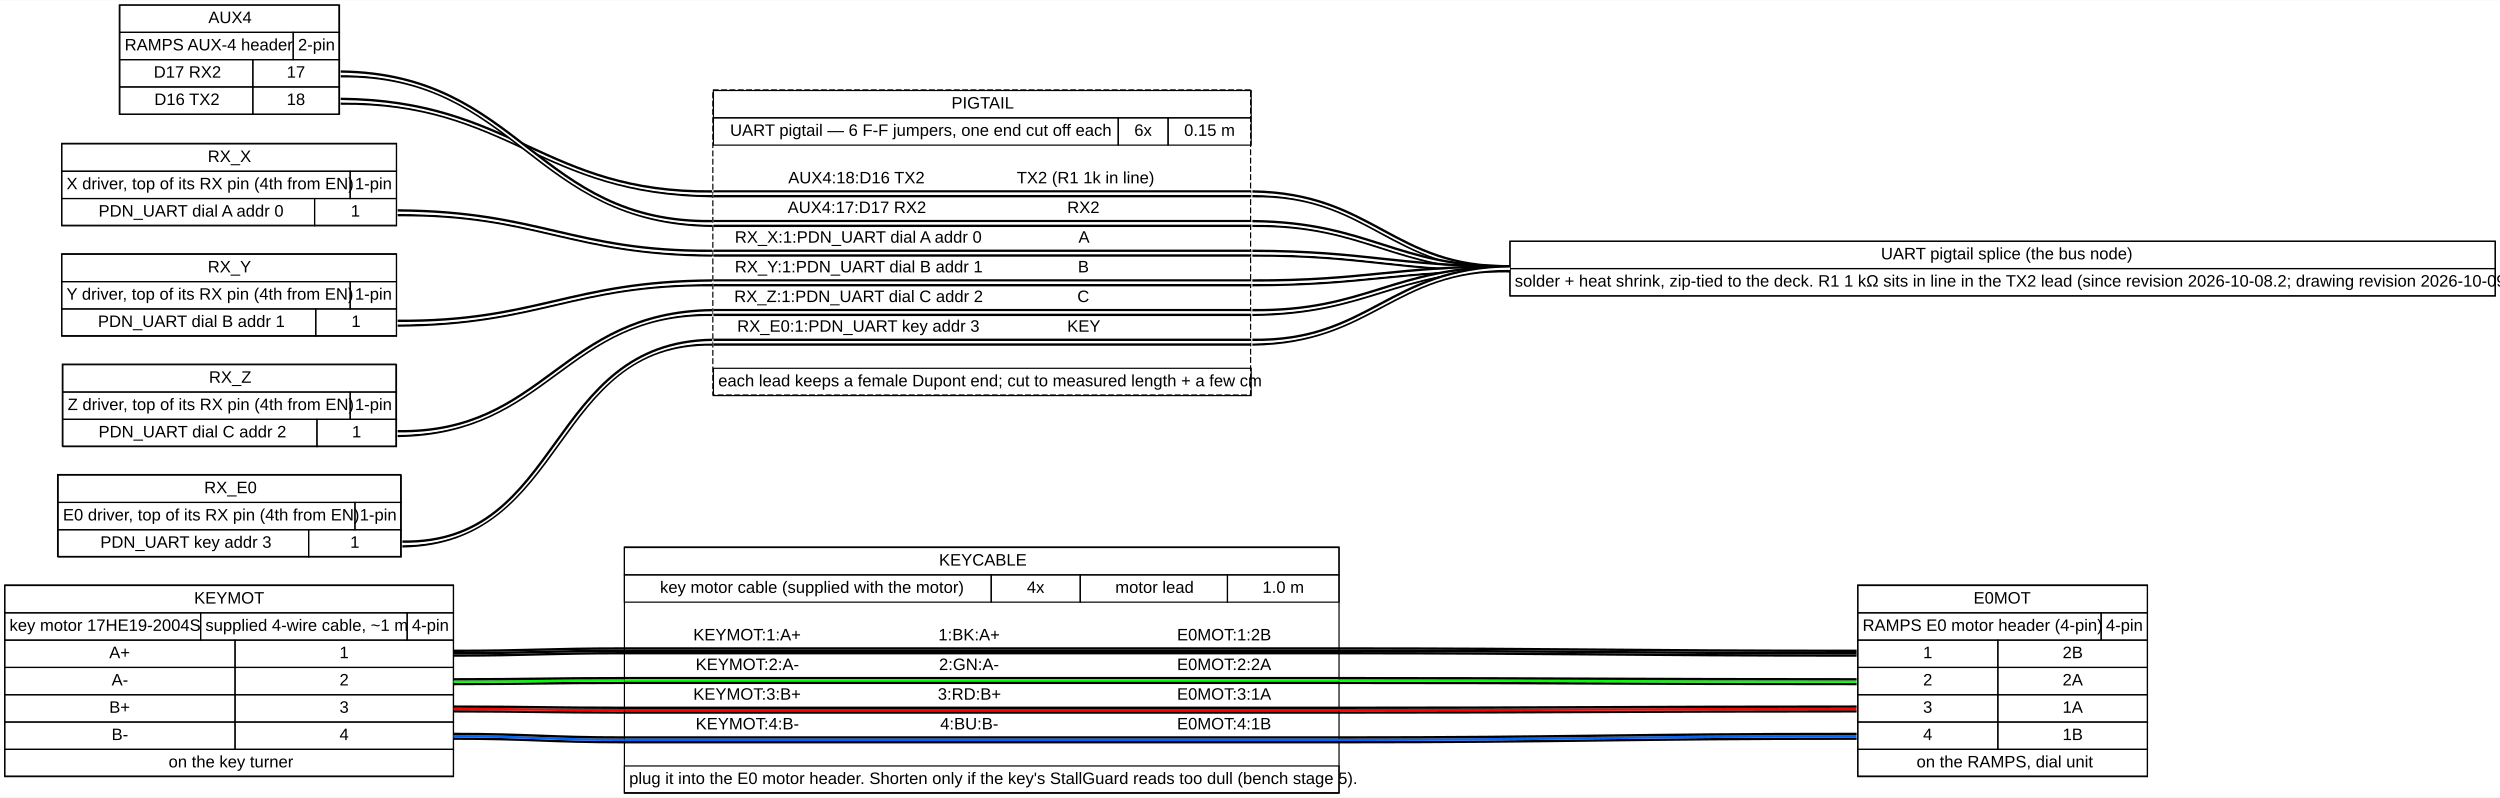
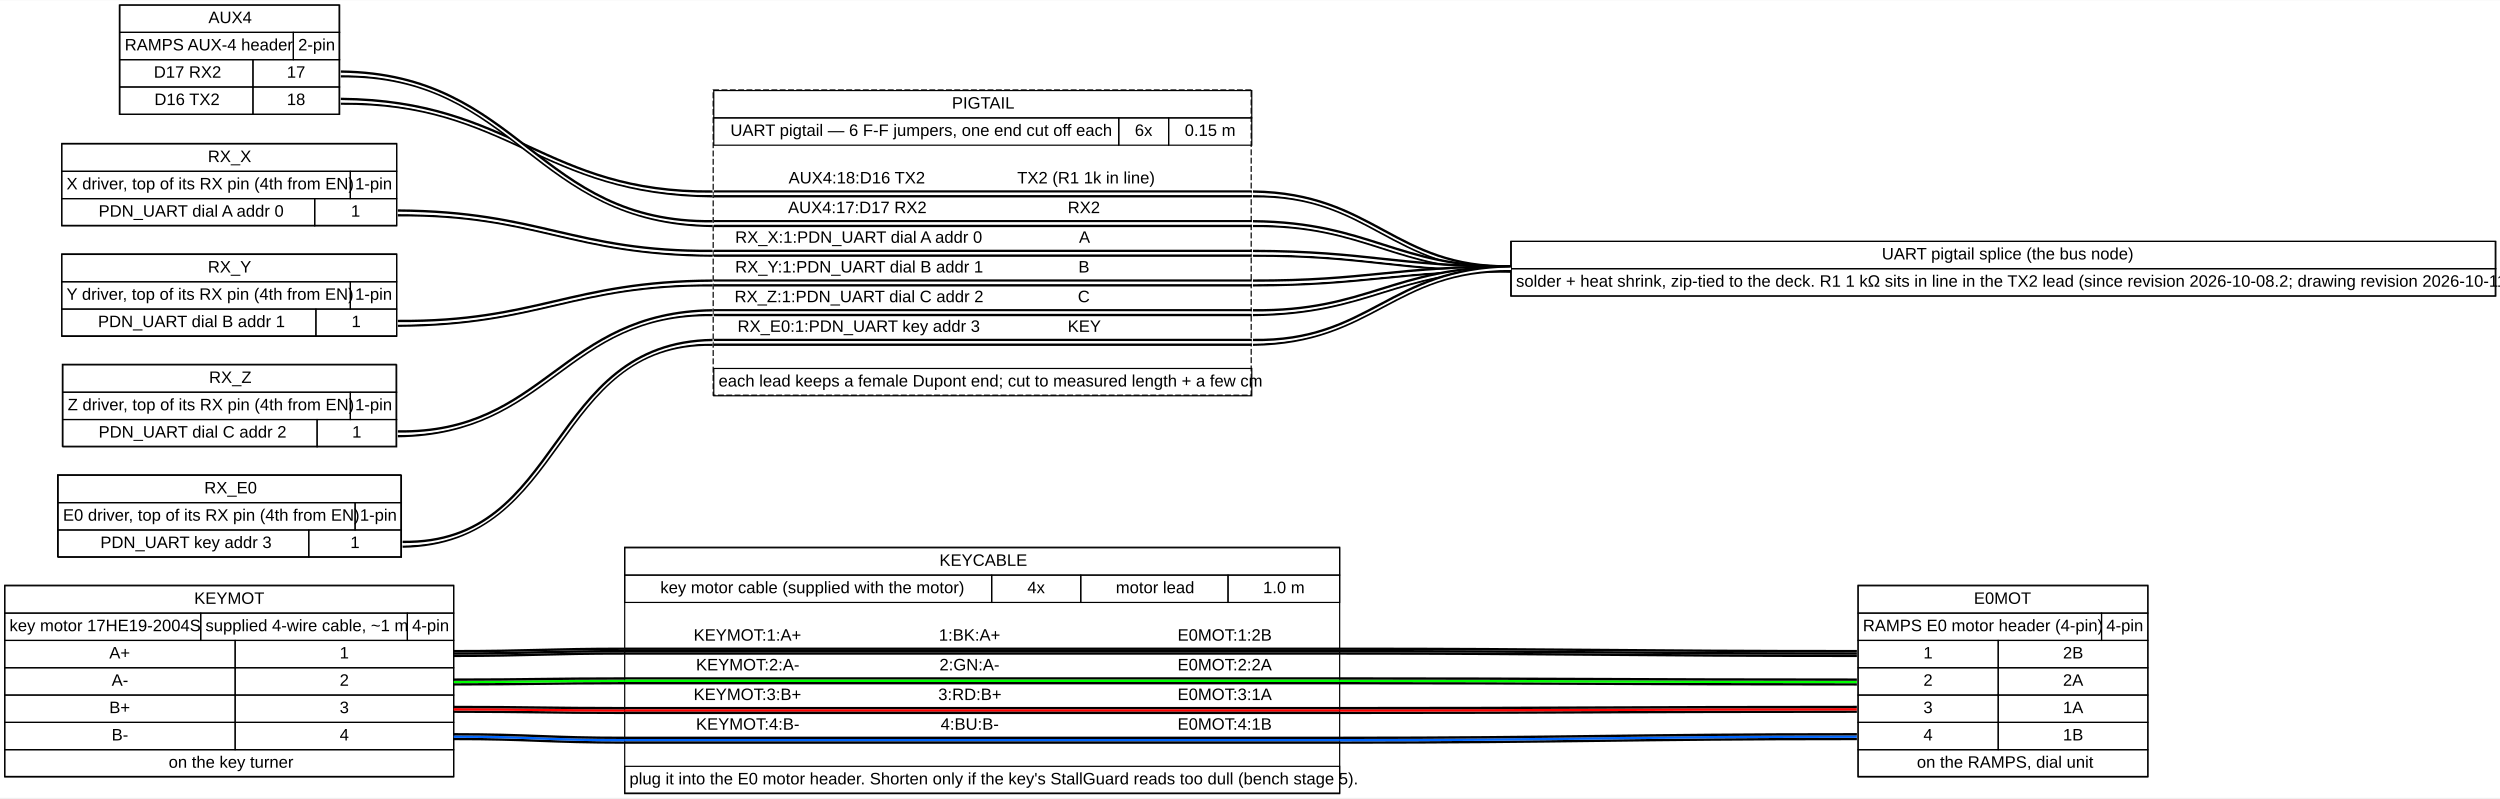
- <svg xmlns="http://www.w3.org/2000/svg" width="2106pt" height="672pt" viewBox="0.00 0.00 2106.00 671.50">
+ <svg xmlns="http://www.w3.org/2000/svg" width="2105pt" height="672pt" viewBox="0.00 0.00 2105.00 671.50">
  <g id="graph0" class="graph" transform="scale(1 1) rotate(0) translate(4 667.5)">
-     <polygon fill="#ffffff" stroke="transparent" points="-4,4 -4,-667.5 2102,-667.5 2102,4 -4,4" />
+     <polygon fill="#ffffff" stroke="transparent" points="-4,4 -4,-667.5 2101,-667.5 2101,4 -4,4" />
    <g id="node1" class="node">
      <polygon fill="#ffffff" stroke="black" points="378,-175 0,-175 0,-14 378,-14 378,-175" />
      <polygon fill="none" stroke="black" points="0,-151.5 0,-174.5 378,-174.5 378,-151.5 0,-151.5" />
      <text text-anchor="start" x="159.5" y="-159.3" font-family="arial" font-size="14.00">KEYMOT</text>
      <polygon fill="none" stroke="black" points="0,-128.5 0,-151.5 165,-151.5 165,-128.5 0,-128.5" />
      <text text-anchor="start" x="4" y="-136.3" font-family="arial" font-size="14.00">key motor 17HE19-2004S</text>
      <polygon fill="none" stroke="black" points="165,-128.5 165,-151.5 339,-151.5 339,-128.5 165,-128.5" />
      <text text-anchor="start" x="169" y="-136.3" font-family="arial" font-size="14.00">supplied 4-wire cable, ~1 m</text>
      <polygon fill="none" stroke="black" points="339,-128.5 339,-151.5 378,-151.5 378,-128.5 339,-128.5" />
      <text text-anchor="start" x="343" y="-136.3" font-family="arial" font-size="14.00">4-pin</text>
      <polygon fill="none" stroke="black" points="0,-105.5 0,-128.5 194,-128.5 194,-105.5 0,-105.5" />
      <text text-anchor="start" x="88" y="-113.3" font-family="arial" font-size="14.00">A+</text>
      <polygon fill="none" stroke="black" points="194,-105.5 194,-128.5 378,-128.5 378,-105.5 194,-105.5" />
      <text text-anchor="start" x="282" y="-113.3" font-family="arial" font-size="14.00">1</text>
      <polygon fill="none" stroke="black" points="0,-82.5 0,-105.5 194,-105.5 194,-82.5 0,-82.5" />
      <text text-anchor="start" x="90" y="-90.3" font-family="arial" font-size="14.00">A-</text>
      <polygon fill="none" stroke="black" points="194,-82.5 194,-105.5 378,-105.5 378,-82.5 194,-82.5" />
      <text text-anchor="start" x="282" y="-90.3" font-family="arial" font-size="14.00">2</text>
      <polygon fill="none" stroke="black" points="0,-59.5 0,-82.5 194,-82.5 194,-59.5 0,-59.5" />
      <text text-anchor="start" x="88" y="-67.3" font-family="arial" font-size="14.00">B+</text>
      <polygon fill="none" stroke="black" points="194,-59.5 194,-82.5 378,-82.5 378,-59.5 194,-59.5" />
      <text text-anchor="start" x="282" y="-67.3" font-family="arial" font-size="14.00">3</text>
      <polygon fill="none" stroke="black" points="0,-36.5 0,-59.5 194,-59.5 194,-36.5 0,-36.5" />
      <text text-anchor="start" x="90" y="-44.3" font-family="arial" font-size="14.00">B-</text>
      <polygon fill="none" stroke="black" points="194,-36.5 194,-59.5 378,-59.5 378,-36.5 194,-36.5" />
      <text text-anchor="start" x="282" y="-44.3" font-family="arial" font-size="14.00">4</text>
      <polygon fill="none" stroke="black" points="0,-13.5 0,-36.5 378,-36.5 378,-13.5 0,-13.5" />
      <text text-anchor="start" x="138" y="-21.3" font-family="arial" font-size="14.00">on the key turner</text>
    </g>
    <g id="node9" class="node">
      <polygon fill="#ffffff" stroke="black" points="1124,-207 522,-207 522,0 1124,0 1124,-207" />
      <polygon fill="none" stroke="black" points="522,-183.5 522,-206.5 1124,-206.5 1124,-183.5 522,-183.5" />
      <text text-anchor="start" x="787" y="-191.3" font-family="arial" font-size="14.00">KEYCABLE</text>
      <polygon fill="none" stroke="black" points="522,-160.5 522,-183.5 831,-183.5 831,-160.5 522,-160.5" />
      <text text-anchor="start" x="552" y="-168.3" font-family="arial" font-size="14.00">key motor cable (supplied with the motor)</text>
      <polygon fill="none" stroke="black" points="831,-160.5 831,-183.5 906,-183.5 906,-160.5 831,-160.5" />
      <text text-anchor="start" x="861" y="-168.3" font-family="arial" font-size="14.00">4x</text>
      <polygon fill="none" stroke="black" points="906,-160.5 906,-183.5 1030,-183.5 1030,-160.5 906,-160.5" />
      <text text-anchor="start" x="935.5" y="-168.3" font-family="arial" font-size="14.00">motor lead</text>
      <polygon fill="none" stroke="black" points="1030,-160.5 1030,-183.5 1124,-183.5 1124,-160.5 1030,-160.5" />
      <text text-anchor="start" x="1059.5" y="-168.3" font-family="arial" font-size="14.00">1.0 m</text>
      <text text-anchor="start" x="623" y="-147.3" font-family="arial" font-size="14.00"> </text>
      <text text-anchor="start" x="580" y="-128.3" font-family="arial" font-size="14.00">KEYMOT:1:A+</text>
      <text text-anchor="start" x="786.5" y="-128.3" font-family="arial" font-size="14.00">     1:BK:A+    </text>
      <text text-anchor="start" x="987.5" y="-128.3" font-family="arial" font-size="14.00">E0MOT:1:2B</text>
      <polygon fill="#000000" stroke="transparent" points="522,-120.5 522,-122.5 1124,-122.5 1124,-120.5 522,-120.5" />
      <polygon fill="#000000" stroke="transparent" points="522,-118.5 522,-120.5 1124,-120.5 1124,-118.5 522,-118.5" />
      <polygon fill="#000000" stroke="transparent" points="522,-116.5 522,-118.5 1124,-118.5 1124,-116.5 522,-116.5" />
      <text text-anchor="start" x="582" y="-103.3" font-family="arial" font-size="14.00">KEYMOT:2:A-</text>
      <text text-anchor="start" x="787" y="-103.3" font-family="arial" font-size="14.00">     2:GN:A-    </text>
      <text text-anchor="start" x="987.5" y="-103.3" font-family="arial" font-size="14.00">E0MOT:2:2A</text>
      <polygon fill="#000000" stroke="transparent" points="522,-95.5 522,-97.5 1124,-97.5 1124,-95.5 522,-95.5" />
      <polygon fill="#00ff00" stroke="transparent" points="522,-93.5 522,-95.5 1124,-95.5 1124,-93.5 522,-93.5" />
      <polygon fill="#000000" stroke="transparent" points="522,-91.5 522,-93.5 1124,-93.5 1124,-91.5 522,-91.5" />
      <text text-anchor="start" x="580" y="-78.3" font-family="arial" font-size="14.00">KEYMOT:3:B+</text>
      <text text-anchor="start" x="786" y="-78.3" font-family="arial" font-size="14.00">     3:RD:B+    </text>
      <text text-anchor="start" x="987.5" y="-78.3" font-family="arial" font-size="14.00">E0MOT:3:1A</text>
      <polygon fill="#000000" stroke="transparent" points="522,-70.5 522,-72.5 1124,-72.5 1124,-70.5 522,-70.5" />
      <polygon fill="#ff0000" stroke="transparent" points="522,-68.5 522,-70.5 1124,-70.5 1124,-68.5 522,-68.5" />
      <polygon fill="#000000" stroke="transparent" points="522,-66.5 522,-68.5 1124,-68.5 1124,-66.5 522,-66.5" />
      <text text-anchor="start" x="582" y="-53.3" font-family="arial" font-size="14.00">KEYMOT:4:B-</text>
      <text text-anchor="start" x="788" y="-53.3" font-family="arial" font-size="14.00">     4:BU:B-    </text>
      <text text-anchor="start" x="987.5" y="-53.3" font-family="arial" font-size="14.00">E0MOT:4:1B</text>
      <polygon fill="#000000" stroke="transparent" points="522,-45.5 522,-47.5 1124,-47.5 1124,-45.5 522,-45.5" />
      <polygon fill="#0066ff" stroke="transparent" points="522,-43.5 522,-45.5 1124,-45.5 1124,-43.5 522,-43.5" />
      <polygon fill="#000000" stroke="transparent" points="522,-41.5 522,-43.5 1124,-43.5 1124,-41.5 522,-41.5" />
      <text text-anchor="start" x="623" y="-28.3" font-family="arial" font-size="14.00"> </text>
      <polygon fill="none" stroke="black" points="522,0.5 522,-22.5 1124,-22.5 1124,0.5 522,0.5" />
      <text text-anchor="start" x="526" y="-7.3" font-family="arial" font-size="14.00">plug it into the E0 motor header. Shorten only if the key's StallGuard reads too dull (bench stage 5).</text>
    </g>
    <g id="edge1" class="edge">
      <path fill="none" stroke="#000000" stroke-width="2" d="M378,-115.5C442.25,-115.52 458.24,-117.52 522,-117.5" />
      <path fill="none" stroke="#000000" stroke-width="2" d="M378,-117.5C442.01,-117.5 457.99,-119.5 522,-119.5" />
      <path fill="none" stroke="#000000" stroke-width="2" d="M378,-119.5C441.76,-119.48 457.75,-121.48 522,-121.5" />
    </g>
    <g id="edge3" class="edge">
      <path fill="none" stroke="#000000" stroke-width="2" d="M378,-91.5C442.13,-91.5 458.12,-92.5 522,-92.5" />
      <path fill="none" stroke="#00ff00" stroke-width="2" d="M378,-93.5C442,-93.5 458,-94.5 522,-94.5" />
      <path fill="none" stroke="#000000" stroke-width="2" d="M378,-95.5C441.88,-95.5 457.87,-96.5 522,-96.5" />
    </g>
    <g id="edge5" class="edge">
      <path fill="none" stroke="#000000" stroke-width="2" d="M378,-68.5C441.88,-68.5 457.87,-67.5 522,-67.5" />
      <path fill="none" stroke="#ff0000" stroke-width="2" d="M378,-70.5C442,-70.5 458,-69.5 522,-69.5" />
      <path fill="none" stroke="#000000" stroke-width="2" d="M378,-72.5C442.13,-72.5 458.12,-71.5 522,-71.5" />
    </g>
    <g id="edge7" class="edge">
      <path fill="none" stroke="#000000" stroke-width="2" d="M378,-45.5C441.64,-45.53 457.62,-42.53 522,-42.5" />
      <path fill="none" stroke="#0066ff" stroke-width="2" d="M378,-47.5C442.01,-47.5 457.99,-44.5 522,-44.5" />
      <path fill="none" stroke="#000000" stroke-width="2" d="M378,-49.5C442.38,-49.47 458.36,-46.47 522,-46.5" />
    </g>
    <g id="node2" class="node">
-       <polygon fill="#ffffff" stroke="black" points="1805,-175 1561,-175 1561,-14 1805,-14 1805,-175" />
-       <polygon fill="none" stroke="black" points="1561,-151.5 1561,-174.5 1805,-174.5 1805,-151.5 1561,-151.5" />
-       <text text-anchor="start" x="1658.5" y="-159.3" font-family="arial" font-size="14.00">E0MOT</text>
-       <polygon fill="none" stroke="black" points="1561,-128.5 1561,-151.5 1766,-151.5 1766,-128.5 1561,-128.5" />
-       <text text-anchor="start" x="1565" y="-136.3" font-family="arial" font-size="14.00">RAMPS E0 motor header (4-pin)</text>
-       <polygon fill="none" stroke="black" points="1766,-128.5 1766,-151.5 1805,-151.5 1805,-128.5 1766,-128.5" />
-       <text text-anchor="start" x="1770" y="-136.3" font-family="arial" font-size="14.00">4-pin</text>
-       <polygon fill="none" stroke="black" points="1561,-105.5 1561,-128.5 1679,-128.5 1679,-105.5 1561,-105.5" />
-       <text text-anchor="start" x="1616" y="-113.3" font-family="arial" font-size="14.00">1</text>
-       <polygon fill="none" stroke="black" points="1679,-105.5 1679,-128.5 1805,-128.5 1805,-105.5 1679,-105.5" />
-       <text text-anchor="start" x="1733.5" y="-113.3" font-family="arial" font-size="14.00">2B</text>
-       <polygon fill="none" stroke="black" points="1561,-82.5 1561,-105.5 1679,-105.5 1679,-82.5 1561,-82.5" />
-       <text text-anchor="start" x="1616" y="-90.3" font-family="arial" font-size="14.00">2</text>
-       <polygon fill="none" stroke="black" points="1679,-82.5 1679,-105.5 1805,-105.5 1805,-82.5 1679,-82.5" />
-       <text text-anchor="start" x="1733.5" y="-90.3" font-family="arial" font-size="14.00">2A</text>
-       <polygon fill="none" stroke="black" points="1561,-59.5 1561,-82.5 1679,-82.5 1679,-59.5 1561,-59.5" />
-       <text text-anchor="start" x="1616" y="-67.3" font-family="arial" font-size="14.00">3</text>
-       <polygon fill="none" stroke="black" points="1679,-59.5 1679,-82.5 1805,-82.5 1805,-59.5 1679,-59.5" />
-       <text text-anchor="start" x="1733.5" y="-67.3" font-family="arial" font-size="14.00">1A</text>
-       <polygon fill="none" stroke="black" points="1561,-36.5 1561,-59.5 1679,-59.5 1679,-36.5 1561,-36.5" />
-       <text text-anchor="start" x="1616" y="-44.3" font-family="arial" font-size="14.00">4</text>
-       <polygon fill="none" stroke="black" points="1679,-36.5 1679,-59.5 1805,-59.5 1805,-36.5 1679,-36.5" />
-       <text text-anchor="start" x="1733.5" y="-44.3" font-family="arial" font-size="14.00">1B</text>
-       <polygon fill="none" stroke="black" points="1561,-13.5 1561,-36.5 1805,-36.5 1805,-13.5 1561,-13.5" />
-       <text text-anchor="start" x="1610.5" y="-21.3" font-family="arial" font-size="14.00">on the RAMPS, dial unit</text>
+       <polygon fill="#ffffff" stroke="black" points="1804.5,-175 1560.5,-175 1560.5,-14 1804.5,-14 1804.5,-175" />
+       <polygon fill="none" stroke="black" points="1560.5,-151.5 1560.5,-174.5 1804.5,-174.5 1804.5,-151.5 1560.5,-151.5" />
+       <text text-anchor="start" x="1658" y="-159.3" font-family="arial" font-size="14.00">E0MOT</text>
+       <polygon fill="none" stroke="black" points="1560.5,-128.5 1560.5,-151.5 1765.5,-151.5 1765.5,-128.5 1560.5,-128.5" />
+       <text text-anchor="start" x="1564.5" y="-136.3" font-family="arial" font-size="14.00">RAMPS E0 motor header (4-pin)</text>
+       <polygon fill="none" stroke="black" points="1765.5,-128.5 1765.5,-151.5 1804.5,-151.5 1804.5,-128.5 1765.5,-128.5" />
+       <text text-anchor="start" x="1769.5" y="-136.3" font-family="arial" font-size="14.00">4-pin</text>
+       <polygon fill="none" stroke="black" points="1560.5,-105.5 1560.5,-128.5 1678.5,-128.5 1678.5,-105.5 1560.5,-105.5" />
+       <text text-anchor="start" x="1615.5" y="-113.3" font-family="arial" font-size="14.00">1</text>
+       <polygon fill="none" stroke="black" points="1678.5,-105.5 1678.5,-128.5 1804.5,-128.5 1804.5,-105.5 1678.5,-105.5" />
+       <text text-anchor="start" x="1733" y="-113.3" font-family="arial" font-size="14.00">2B</text>
+       <polygon fill="none" stroke="black" points="1560.5,-82.5 1560.5,-105.5 1678.5,-105.5 1678.5,-82.5 1560.5,-82.5" />
+       <text text-anchor="start" x="1615.5" y="-90.3" font-family="arial" font-size="14.00">2</text>
+       <polygon fill="none" stroke="black" points="1678.5,-82.5 1678.5,-105.5 1804.5,-105.5 1804.5,-82.5 1678.5,-82.5" />
+       <text text-anchor="start" x="1733" y="-90.3" font-family="arial" font-size="14.00">2A</text>
+       <polygon fill="none" stroke="black" points="1560.5,-59.5 1560.5,-82.5 1678.5,-82.5 1678.5,-59.5 1560.5,-59.5" />
+       <text text-anchor="start" x="1615.5" y="-67.3" font-family="arial" font-size="14.00">3</text>
+       <polygon fill="none" stroke="black" points="1678.5,-59.5 1678.5,-82.5 1804.5,-82.5 1804.5,-59.5 1678.5,-59.5" />
+       <text text-anchor="start" x="1733" y="-67.3" font-family="arial" font-size="14.00">1A</text>
+       <polygon fill="none" stroke="black" points="1560.5,-36.5 1560.5,-59.5 1678.5,-59.5 1678.5,-36.5 1560.5,-36.5" />
+       <text text-anchor="start" x="1615.5" y="-44.3" font-family="arial" font-size="14.00">4</text>
+       <polygon fill="none" stroke="black" points="1678.5,-36.5 1678.5,-59.5 1804.5,-59.5 1804.5,-36.5 1678.5,-36.5" />
+       <text text-anchor="start" x="1733" y="-44.3" font-family="arial" font-size="14.00">1B</text>
+       <polygon fill="none" stroke="black" points="1560.5,-13.5 1560.5,-36.5 1804.5,-36.5 1804.5,-13.5 1560.5,-13.5" />
+       <text text-anchor="start" x="1610" y="-21.3" font-family="arial" font-size="14.00">on the RAMPS, dial unit</text>
    </g>
    <g id="node3" class="node">
      <polygon fill="#ffffff" stroke="black" points="281.5,-663.5 96.5,-663.5 96.5,-571.5 281.5,-571.5 281.5,-663.5" />
      <polygon fill="none" stroke="black" points="97,-640.5 97,-663.5 282,-663.5 282,-640.5 97,-640.5" />
      <text text-anchor="start" x="171.5" y="-648.3" font-family="arial" font-size="14.00">AUX4</text>
      <polygon fill="none" stroke="black" points="97,-617.5 97,-640.5 243,-640.5 243,-617.5 97,-617.5" />
      <text text-anchor="start" x="101" y="-625.3" font-family="arial" font-size="14.00">RAMPS AUX-4 header</text>
      <polygon fill="none" stroke="black" points="243,-617.5 243,-640.5 282,-640.5 282,-617.5 243,-617.5" />
      <text text-anchor="start" x="247" y="-625.3" font-family="arial" font-size="14.00">2-pin</text>
      <polygon fill="none" stroke="black" points="97,-594.5 97,-617.5 209,-617.5 209,-594.5 97,-594.5" />
      <text text-anchor="start" x="125.5" y="-602.3" font-family="arial" font-size="14.00">D17 RX2</text>
      <polygon fill="none" stroke="black" points="209,-594.5 209,-617.5 282,-617.5 282,-594.5 209,-594.5" />
      <text text-anchor="start" x="237.5" y="-602.3" font-family="arial" font-size="14.00">17</text>
      <polygon fill="none" stroke="black" points="97,-571.5 97,-594.5 209,-594.5 209,-571.5 97,-571.5" />
      <text text-anchor="start" x="126" y="-579.3" font-family="arial" font-size="14.00">D16 TX2</text>
      <polygon fill="none" stroke="black" points="209,-571.5 209,-594.5 282,-594.5 282,-571.5 209,-571.5" />
      <text text-anchor="start" x="237.5" y="-579.3" font-family="arial" font-size="14.00">18</text>
    </g>
    <g id="node10" class="node">
      <polygon fill="#ffffff" stroke="black" stroke-dasharray="5,2" points="1049.5,-592 596.5,-592 596.5,-335 1049.5,-335 1049.5,-592" />
      <polygon fill="none" stroke="black" points="597,-568.5 597,-591.5 1050,-591.5 1050,-568.5 597,-568.5" />
      <text text-anchor="start" x="797.5" y="-576.3" font-family="arial" font-size="14.00">PIGTAIL</text>
      <polygon fill="none" stroke="black" points="597,-545.5 597,-568.5 938,-568.5 938,-545.5 597,-545.5" />
      <text text-anchor="start" x="611" y="-553.3" font-family="arial" font-size="14.00">UART pigtail — 6 F-F jumpers, one end cut off each</text>
      <polygon fill="none" stroke="black" points="938,-545.5 938,-568.5 980,-568.5 980,-545.5 938,-545.5" />
      <text text-anchor="start" x="951.5" y="-553.3" font-family="arial" font-size="14.00">6x</text>
      <polygon fill="none" stroke="black" points="980,-545.5 980,-568.5 1050,-568.5 1050,-545.5 980,-545.5" />
      <text text-anchor="start" x="993.5" y="-553.3" font-family="arial" font-size="14.00">0.15 m</text>
      <text text-anchor="start" x="714" y="-532.3" font-family="arial" font-size="14.00"> </text>
      <text text-anchor="start" x="660" y="-513.3" font-family="arial" font-size="14.00">AUX4:18:D16 TX2</text>
      <text text-anchor="start" x="852.5" y="-513.3" font-family="arial" font-size="14.00">     TX2 (R1 1k in line)    </text>
      <polygon fill="#000000" stroke="transparent" points="597,-505.5 597,-507.5 1050,-507.5 1050,-505.5 597,-505.5" />
      <polygon fill="#ffffff" stroke="transparent" points="597,-503.5 597,-505.5 1050,-505.5 1050,-503.5 597,-503.5" />
      <polygon fill="#000000" stroke="transparent" points="597,-501.5 597,-503.5 1050,-503.5 1050,-501.5 597,-501.5" />
      <text text-anchor="start" x="659.5" y="-488.3" font-family="arial" font-size="14.00">AUX4:17:D17 RX2</text>
      <text text-anchor="start" x="895" y="-488.3" font-family="arial" font-size="14.00">     RX2    </text>
      <polygon fill="#000000" stroke="transparent" points="597,-480.5 597,-482.5 1050,-482.5 1050,-480.5 597,-480.5" />
      <polygon fill="#ffffff" stroke="transparent" points="597,-478.5 597,-480.5 1050,-480.5 1050,-478.5 597,-478.5" />
      <polygon fill="#000000" stroke="transparent" points="597,-476.5 597,-478.5 1050,-478.5 1050,-476.5 597,-476.5" />
      <text text-anchor="start" x="615" y="-463.3" font-family="arial" font-size="14.00">RX_X:1:PDN_UART dial A addr 0</text>
      <text text-anchor="start" x="904.5" y="-463.3" font-family="arial" font-size="14.00">     A    </text>
      <polygon fill="#000000" stroke="transparent" points="597,-455.5 597,-457.5 1050,-457.5 1050,-455.5 597,-455.5" />
      <polygon fill="#ffffff" stroke="transparent" points="597,-453.5 597,-455.5 1050,-455.5 1050,-453.5 597,-453.5" />
      <polygon fill="#000000" stroke="transparent" points="597,-451.5 597,-453.5 1050,-453.5 1050,-451.5 597,-451.5" />
      <text text-anchor="start" x="615" y="-438.3" font-family="arial" font-size="14.00">RX_Y:1:PDN_UART dial B addr 1</text>
      <text text-anchor="start" x="904" y="-438.3" font-family="arial" font-size="14.00">     B    </text>
      <polygon fill="#000000" stroke="transparent" points="597,-430.5 597,-432.5 1050,-432.5 1050,-430.5 597,-430.5" />
      <polygon fill="#ffffff" stroke="transparent" points="597,-428.5 597,-430.5 1050,-430.5 1050,-428.5 597,-428.5" />
      <polygon fill="#000000" stroke="transparent" points="597,-426.5 597,-428.5 1050,-428.5 1050,-426.5 597,-426.5" />
      <text text-anchor="start" x="614.5" y="-413.3" font-family="arial" font-size="14.00">RX_Z:1:PDN_UART dial C addr 2</text>
      <text text-anchor="start" x="903.5" y="-413.3" font-family="arial" font-size="14.00">     C    </text>
      <polygon fill="#000000" stroke="transparent" points="597,-405.5 597,-407.5 1050,-407.5 1050,-405.5 597,-405.5" />
      <polygon fill="#ffffff" stroke="transparent" points="597,-403.5 597,-405.5 1050,-405.5 1050,-403.5 597,-403.5" />
      <polygon fill="#000000" stroke="transparent" points="597,-401.5 597,-403.5 1050,-403.5 1050,-401.5 597,-401.5" />
      <text text-anchor="start" x="617" y="-388.3" font-family="arial" font-size="14.00">RX_E0:1:PDN_UART key addr 3</text>
      <text text-anchor="start" x="895" y="-388.3" font-family="arial" font-size="14.00">     KEY    </text>
      <polygon fill="#000000" stroke="transparent" points="597,-380.5 597,-382.5 1050,-382.5 1050,-380.5 597,-380.5" />
      <polygon fill="#ffffff" stroke="transparent" points="597,-378.5 597,-380.5 1050,-380.5 1050,-378.5 597,-378.5" />
      <polygon fill="#000000" stroke="transparent" points="597,-376.5 597,-378.5 1050,-378.5 1050,-376.5 597,-376.5" />
      <text text-anchor="start" x="714" y="-363.3" font-family="arial" font-size="14.00"> </text>
      <polygon fill="none" stroke="black" points="597,-334.5 597,-357.5 1050,-357.5 1050,-334.5 597,-334.5" />
      <text text-anchor="start" x="601" y="-342.3" font-family="arial" font-size="14.00">each lead keeps a female Dupont end; cut to measured length + a few cm</text>
    </g>
    <g id="edge9" class="edge">
      <path fill="none" stroke="#000000" stroke-width="2" d="M283,-580.5C424.47,-581.86 450.74,-503.86 596,-502.5" />
      <path fill="none" stroke="#ffffff" stroke-width="2" d="M283,-582.5C426.37,-582.5 452.63,-504.5 596,-504.5" />
      <path fill="none" stroke="#000000" stroke-width="2" d="M283,-584.5C428.26,-583.14 454.53,-505.14 596,-506.5" />
    </g>
    <g id="edge11" class="edge">
      <path fill="none" stroke="#000000" stroke-width="2" d="M283,-603.5C430.97,-605.29 444.05,-479.29 596,-477.5" />
      <path fill="none" stroke="#ffffff" stroke-width="2" d="M283,-605.5C432.96,-605.5 446.04,-479.5 596,-479.5" />
      <path fill="none" stroke="#000000" stroke-width="2" d="M283,-607.5C434.95,-605.71 448.03,-479.71 596,-481.5" />
    </g>
    <g id="node4" class="node">
-       <polygon fill="#ffffff" stroke="black" points="2098,-464.5 1268,-464.5 1268,-418.5 2098,-418.5 2098,-464.5" />
-       <polygon fill="none" stroke="black" points="1268,-441.5 1268,-464.5 2098,-464.5 2098,-441.5 1268,-441.5" />
+       <polygon fill="#ffffff" stroke="black" points="2097,-464.5 1268,-464.5 1268,-418.5 2097,-418.5 2097,-464.5" />
+       <polygon fill="none" stroke="black" points="1268.5,-441.5 1268.5,-464.5 2097.5,-464.5 2097.5,-441.5 1268.5,-441.5" />
      <text text-anchor="start" x="1580.5" y="-449.3" font-family="arial" font-size="14.00">UART pigtail splice (the bus node)</text>
-       <polygon fill="none" stroke="black" points="1268,-418.5 1268,-441.5 2098,-441.5 2098,-418.5 1268,-418.5" />
-       <text text-anchor="start" x="1272" y="-426.3" font-family="arial" font-size="14.00">solder + heat shrink, zip-tied to the deck. R1 1 kΩ sits in line in the TX2 lead (since revision 2026-10-08.2; drawing revision 2026-10-09.1)</text>
+       <polygon fill="none" stroke="black" points="1268.5,-418.5 1268.5,-441.5 2097.5,-441.5 2097.5,-418.5 1268.5,-418.5" />
+       <text text-anchor="start" x="1272.5" y="-426.3" font-family="arial" font-size="14.00">solder + heat shrink, zip-tied to the deck. R1 1 kΩ sits in line in the TX2 lead (since revision 2026-10-08.2; drawing revision 2026-10-11.1)</text>
    </g>
    <g id="node5" class="node">
      <polygon fill="#ffffff" stroke="black" points="330,-547 48,-547 48,-478 330,-478 330,-547" />
      <polygon fill="none" stroke="black" points="48,-523.5 48,-546.5 330,-546.5 330,-523.5 48,-523.5" />
      <text text-anchor="start" x="171" y="-531.3" font-family="arial" font-size="14.00">RX_X</text>
      <polygon fill="none" stroke="black" points="48,-500.5 48,-523.5 291,-523.5 291,-500.5 48,-500.5" />
      <text text-anchor="start" x="52" y="-508.3" font-family="arial" font-size="14.00">X driver, top of its RX pin (4th from EN)</text>
      <polygon fill="none" stroke="black" points="291,-500.5 291,-523.5 330,-523.5 330,-500.5 291,-500.5" />
      <text text-anchor="start" x="295" y="-508.3" font-family="arial" font-size="14.00">1-pin</text>
      <polygon fill="none" stroke="black" points="48,-477.5 48,-500.5 261,-500.5 261,-477.5 48,-477.5" />
      <text text-anchor="start" x="79" y="-485.3" font-family="arial" font-size="14.00">PDN_UART dial A addr 0</text>
      <polygon fill="none" stroke="black" points="261,-477.5 261,-500.5 330,-500.5 330,-477.5 261,-477.5" />
      <text text-anchor="start" x="291.5" y="-485.3" font-family="arial" font-size="14.00">1</text>
    </g>
    <g id="edge13" class="edge">
      <path fill="none" stroke="#000000" stroke-width="2" d="M331,-486.5C448.19,-487.24 475.7,-453.24 596,-452.5" />
      <path fill="none" stroke="#ffffff" stroke-width="2" d="M331,-488.5C449.74,-488.5 477.26,-454.5 596,-454.5" />
      <path fill="none" stroke="#000000" stroke-width="2" d="M331,-490.5C451.3,-489.76 478.81,-455.76 596,-456.5" />
    </g>
    <g id="node6" class="node">
      <polygon fill="#ffffff" stroke="black" points="330,-454 48,-454 48,-385 330,-385 330,-454" />
      <polygon fill="none" stroke="black" points="48,-430.5 48,-453.5 330,-453.5 330,-430.5 48,-430.5" />
      <text text-anchor="start" x="171" y="-438.3" font-family="arial" font-size="14.00">RX_Y</text>
      <polygon fill="none" stroke="black" points="48,-407.5 48,-430.5 291,-430.5 291,-407.5 48,-407.5" />
      <text text-anchor="start" x="52" y="-415.3" font-family="arial" font-size="14.00">Y driver, top of its RX pin (4th from EN)</text>
      <polygon fill="none" stroke="black" points="291,-407.5 291,-430.5 330,-430.5 330,-407.5 291,-407.5" />
      <text text-anchor="start" x="295" y="-415.3" font-family="arial" font-size="14.00">1-pin</text>
      <polygon fill="none" stroke="black" points="48,-384.5 48,-407.5 262,-407.5 262,-384.5 48,-384.5" />
      <text text-anchor="start" x="78.5" y="-392.3" font-family="arial" font-size="14.00">PDN_UART dial B addr 1</text>
      <polygon fill="none" stroke="black" points="262,-384.5 262,-407.5 330,-407.5 330,-384.5 262,-384.5" />
      <text text-anchor="start" x="292" y="-392.3" font-family="arial" font-size="14.00">1</text>
    </g>
    <g id="edge15" class="edge">
      <path fill="none" stroke="#000000" stroke-width="2" d="M331,-393.5C451.3,-394.24 478.81,-428.24 596,-427.5" />
      <path fill="none" stroke="#ffffff" stroke-width="2" d="M331,-395.5C449.74,-395.5 477.26,-429.5 596,-429.5" />
      <path fill="none" stroke="#000000" stroke-width="2" d="M331,-397.5C448.19,-396.76 475.7,-430.76 596,-431.5" />
    </g>
    <g id="node7" class="node">
      <polygon fill="#ffffff" stroke="black" points="329.5,-361 48.5,-361 48.5,-292 329.5,-292 329.5,-361" />
      <polygon fill="none" stroke="black" points="49,-337.5 49,-360.5 330,-360.5 330,-337.5 49,-337.5" />
      <text text-anchor="start" x="172" y="-345.3" font-family="arial" font-size="14.00">RX_Z</text>
      <polygon fill="none" stroke="black" points="49,-314.5 49,-337.5 291,-337.5 291,-314.5 49,-314.5" />
      <text text-anchor="start" x="53" y="-322.3" font-family="arial" font-size="14.00">Z driver, top of its RX pin (4th from EN)</text>
      <polygon fill="none" stroke="black" points="291,-314.5 291,-337.5 330,-337.5 330,-314.5 291,-314.5" />
      <text text-anchor="start" x="295" y="-322.3" font-family="arial" font-size="14.00">1-pin</text>
      <polygon fill="none" stroke="black" points="49,-291.5 49,-314.5 263,-314.5 263,-291.5 49,-291.5" />
      <text text-anchor="start" x="79" y="-299.3" font-family="arial" font-size="14.00">PDN_UART dial C addr 2</text>
      <polygon fill="none" stroke="black" points="263,-291.5 263,-314.5 330,-314.5 330,-291.5 263,-291.5" />
      <text text-anchor="start" x="292.5" y="-299.3" font-family="arial" font-size="14.00">1</text>
    </g>
    <g id="edge17" class="edge">
      <path fill="none" stroke="#000000" stroke-width="2" d="M331,-300.5C459.19,-302.25 471.78,-404.25 596,-402.5" />
      <path fill="none" stroke="#ffffff" stroke-width="2" d="M331,-302.5C457.2,-302.5 469.8,-404.5 596,-404.5" />
      <path fill="none" stroke="#000000" stroke-width="2" d="M331,-304.5C455.22,-302.75 467.81,-404.75 596,-406.5" />
    </g>
    <g id="node8" class="node">
      <polygon fill="#ffffff" stroke="black" points="333.5,-268 44.5,-268 44.5,-199 333.5,-199 333.5,-268" />
      <polygon fill="none" stroke="black" points="45,-244.5 45,-267.5 334,-267.5 334,-244.5 45,-244.5" />
      <text text-anchor="start" x="168" y="-252.3" font-family="arial" font-size="14.00">RX_E0</text>
      <polygon fill="none" stroke="black" points="45,-221.5 45,-244.5 295,-244.5 295,-221.5 45,-221.5" />
      <text text-anchor="start" x="49" y="-229.3" font-family="arial" font-size="14.00">E0 driver, top of its RX pin (4th from EN)</text>
      <polygon fill="none" stroke="black" points="295,-221.5 295,-244.5 334,-244.5 334,-221.5 295,-221.5" />
      <text text-anchor="start" x="299" y="-229.3" font-family="arial" font-size="14.00">1-pin</text>
      <polygon fill="none" stroke="black" points="45,-198.5 45,-221.5 256,-221.5 256,-198.5 45,-198.5" />
      <text text-anchor="start" x="80.5" y="-206.3" font-family="arial" font-size="14.00">PDN_UART key addr 3</text>
      <polygon fill="none" stroke="black" points="256,-198.5 256,-221.5 334,-221.5 334,-198.5 256,-198.5" />
      <text text-anchor="start" x="291" y="-206.3" font-family="arial" font-size="14.00">1</text>
    </g>
    <g id="edge19" class="edge">
      <path fill="none" stroke="#000000" stroke-width="2" d="M335,-207.5C475.43,-209.69 459.55,-379.69 596,-377.5" />
      <path fill="none" stroke="#ffffff" stroke-width="2" d="M335,-209.5C473.44,-209.5 457.56,-379.5 596,-379.5" />
      <path fill="none" stroke="#000000" stroke-width="2" d="M335,-211.5C471.45,-209.31 455.57,-379.31 596,-381.5" />
    </g>
    <g id="edge2" class="edge">
-       <path fill="none" stroke="#000000" stroke-width="2" d="M1124,-117.5C1317.7,-117.5 1366.14,-115.5 1560,-115.5" />
-       <path fill="none" stroke="#000000" stroke-width="2" d="M1124,-119.5C1317.78,-119.5 1366.22,-117.5 1560,-117.5" />
-       <path fill="none" stroke="#000000" stroke-width="2" d="M1124,-121.5C1317.86,-121.5 1366.3,-119.5 1560,-119.5" />
+       <path fill="none" stroke="#000000" stroke-width="2" d="M1124,-117.5C1317.47,-117.5 1365.86,-115.5 1559.5,-115.5" />
+       <path fill="none" stroke="#000000" stroke-width="2" d="M1124,-119.5C1317.56,-119.5 1365.94,-117.5 1559.5,-117.5" />
+       <path fill="none" stroke="#000000" stroke-width="2" d="M1124,-121.5C1317.64,-121.5 1366.03,-119.5 1559.5,-119.5" />
    </g>
    <g id="edge4" class="edge">
-       <path fill="none" stroke="#000000" stroke-width="2" d="M1124,-92.5C1317.74,-92.5 1366.18,-91.5 1560,-91.5" />
-       <path fill="none" stroke="#00ff00" stroke-width="2" d="M1124,-94.5C1317.78,-94.5 1366.22,-93.5 1560,-93.5" />
-       <path fill="none" stroke="#000000" stroke-width="2" d="M1124,-96.5C1317.82,-96.5 1366.26,-95.5 1560,-95.5" />
+       <path fill="none" stroke="#000000" stroke-width="2" d="M1124,-92.5C1317.51,-92.5 1365.9,-91.5 1559.5,-91.5" />
+       <path fill="none" stroke="#00ff00" stroke-width="2" d="M1124,-94.5C1317.56,-94.5 1365.94,-93.5 1559.5,-93.5" />
+       <path fill="none" stroke="#000000" stroke-width="2" d="M1124,-96.5C1317.6,-96.5 1365.99,-95.5 1559.5,-95.5" />
    </g>
    <g id="edge6" class="edge">
-       <path fill="none" stroke="#000000" stroke-width="2" d="M1124,-67.5C1317.82,-67.5 1366.26,-68.5 1560,-68.5" />
-       <path fill="none" stroke="#ff0000" stroke-width="2" d="M1124,-69.5C1317.78,-69.5 1366.22,-70.5 1560,-70.5" />
-       <path fill="none" stroke="#000000" stroke-width="2" d="M1124,-71.5C1317.74,-71.5 1366.18,-72.5 1560,-72.5" />
+       <path fill="none" stroke="#000000" stroke-width="2" d="M1124,-67.5C1317.6,-67.5 1365.99,-68.5 1559.5,-68.5" />
+       <path fill="none" stroke="#ff0000" stroke-width="2" d="M1124,-69.5C1317.56,-69.5 1365.94,-70.5 1559.5,-70.5" />
+       <path fill="none" stroke="#000000" stroke-width="2" d="M1124,-71.5C1317.51,-71.5 1365.9,-72.5 1559.5,-72.5" />
    </g>
    <g id="edge8" class="edge">
-       <path fill="none" stroke="#000000" stroke-width="2" d="M1124,-42.5C1317.91,-42.5 1366.34,-45.5 1560,-45.5" />
-       <path fill="none" stroke="#0066ff" stroke-width="2" d="M1124,-44.5C1317.78,-44.5 1366.22,-47.5 1560,-47.5" />
-       <path fill="none" stroke="#000000" stroke-width="2" d="M1124,-46.5C1317.66,-46.5 1366.09,-49.5 1560,-49.5" />
+       <path fill="none" stroke="#000000" stroke-width="2" d="M1124,-42.5C1317.68,-42.5 1366.06,-45.5 1559.5,-45.5" />
+       <path fill="none" stroke="#0066ff" stroke-width="2" d="M1124,-44.5C1317.56,-44.5 1365.94,-47.5 1559.5,-47.5" />
+       <path fill="none" stroke="#000000" stroke-width="2" d="M1124,-46.5C1317.44,-46.5 1365.82,-49.5 1559.5,-49.5" />
    </g>
    <g id="edge10" class="edge">
      <path fill="none" stroke="#000000" stroke-width="2" d="M1051,-502.5C1149.49,-504 1165.64,-441 1268,-439.5" />
      <path fill="none" stroke="#ffffff" stroke-width="2" d="M1051,-504.5C1151.43,-504.5 1167.57,-441.5 1268,-441.5" />
      <path fill="none" stroke="#000000" stroke-width="2" d="M1051,-506.5C1153.36,-505 1169.51,-442 1268,-443.5" />
    </g>
    <g id="edge12" class="edge">
      <path fill="none" stroke="#000000" stroke-width="2" d="M1051,-477.5C1147.16,-478.53 1168.34,-440.53 1268,-439.5" />
      <path fill="none" stroke="#ffffff" stroke-width="2" d="M1051,-479.5C1148.91,-479.5 1170.09,-441.5 1268,-441.5" />
      <path fill="none" stroke="#000000" stroke-width="2" d="M1051,-481.5C1150.66,-480.47 1171.84,-442.47 1268,-443.5" />
    </g>
    <g id="edge14" class="edge">
      <path fill="none" stroke="#000000" stroke-width="2" d="M1051,-452.5C1146.66,-452.75 1170.42,-439.75 1268,-439.5" />
      <path fill="none" stroke="#ffffff" stroke-width="2" d="M1051,-454.5C1147.62,-454.5 1171.38,-441.5 1268,-441.5" />
      <path fill="none" stroke="#000000" stroke-width="2" d="M1051,-456.5C1148.58,-456.25 1172.34,-443.25 1268,-443.5" />
    </g>
    <g id="edge16" class="edge">
      <path fill="none" stroke="#000000" stroke-width="2" d="M1051,-427.5C1148.49,-427.71 1172.31,-439.71 1268,-439.5" />
      <path fill="none" stroke="#ffffff" stroke-width="2" d="M1051,-429.5C1147.59,-429.5 1171.41,-441.5 1268,-441.5" />
      <path fill="none" stroke="#000000" stroke-width="2" d="M1051,-431.5C1146.69,-431.29 1170.51,-443.29 1268,-443.5" />
    </g>
    <g id="edge18" class="edge">
      <path fill="none" stroke="#000000" stroke-width="2" d="M1051,-402.5C1150.57,-403.5 1171.9,-440.5 1268,-439.5" />
      <path fill="none" stroke="#ffffff" stroke-width="2" d="M1051,-404.5C1148.84,-404.5 1170.16,-441.5 1268,-441.5" />
      <path fill="none" stroke="#000000" stroke-width="2" d="M1051,-406.5C1147.1,-405.5 1168.43,-442.5 1268,-443.5" />
    </g>
    <g id="edge20" class="edge">
      <path fill="none" stroke="#000000" stroke-width="2" d="M1051,-377.5C1153.24,-378.99 1169.63,-440.99 1268,-439.5" />
      <path fill="none" stroke="#ffffff" stroke-width="2" d="M1051,-379.5C1151.3,-379.5 1167.7,-441.5 1268,-441.5" />
      <path fill="none" stroke="#000000" stroke-width="2" d="M1051,-381.5C1149.37,-380.01 1165.76,-442.01 1268,-443.5" />
    </g>
  </g>
</svg>
